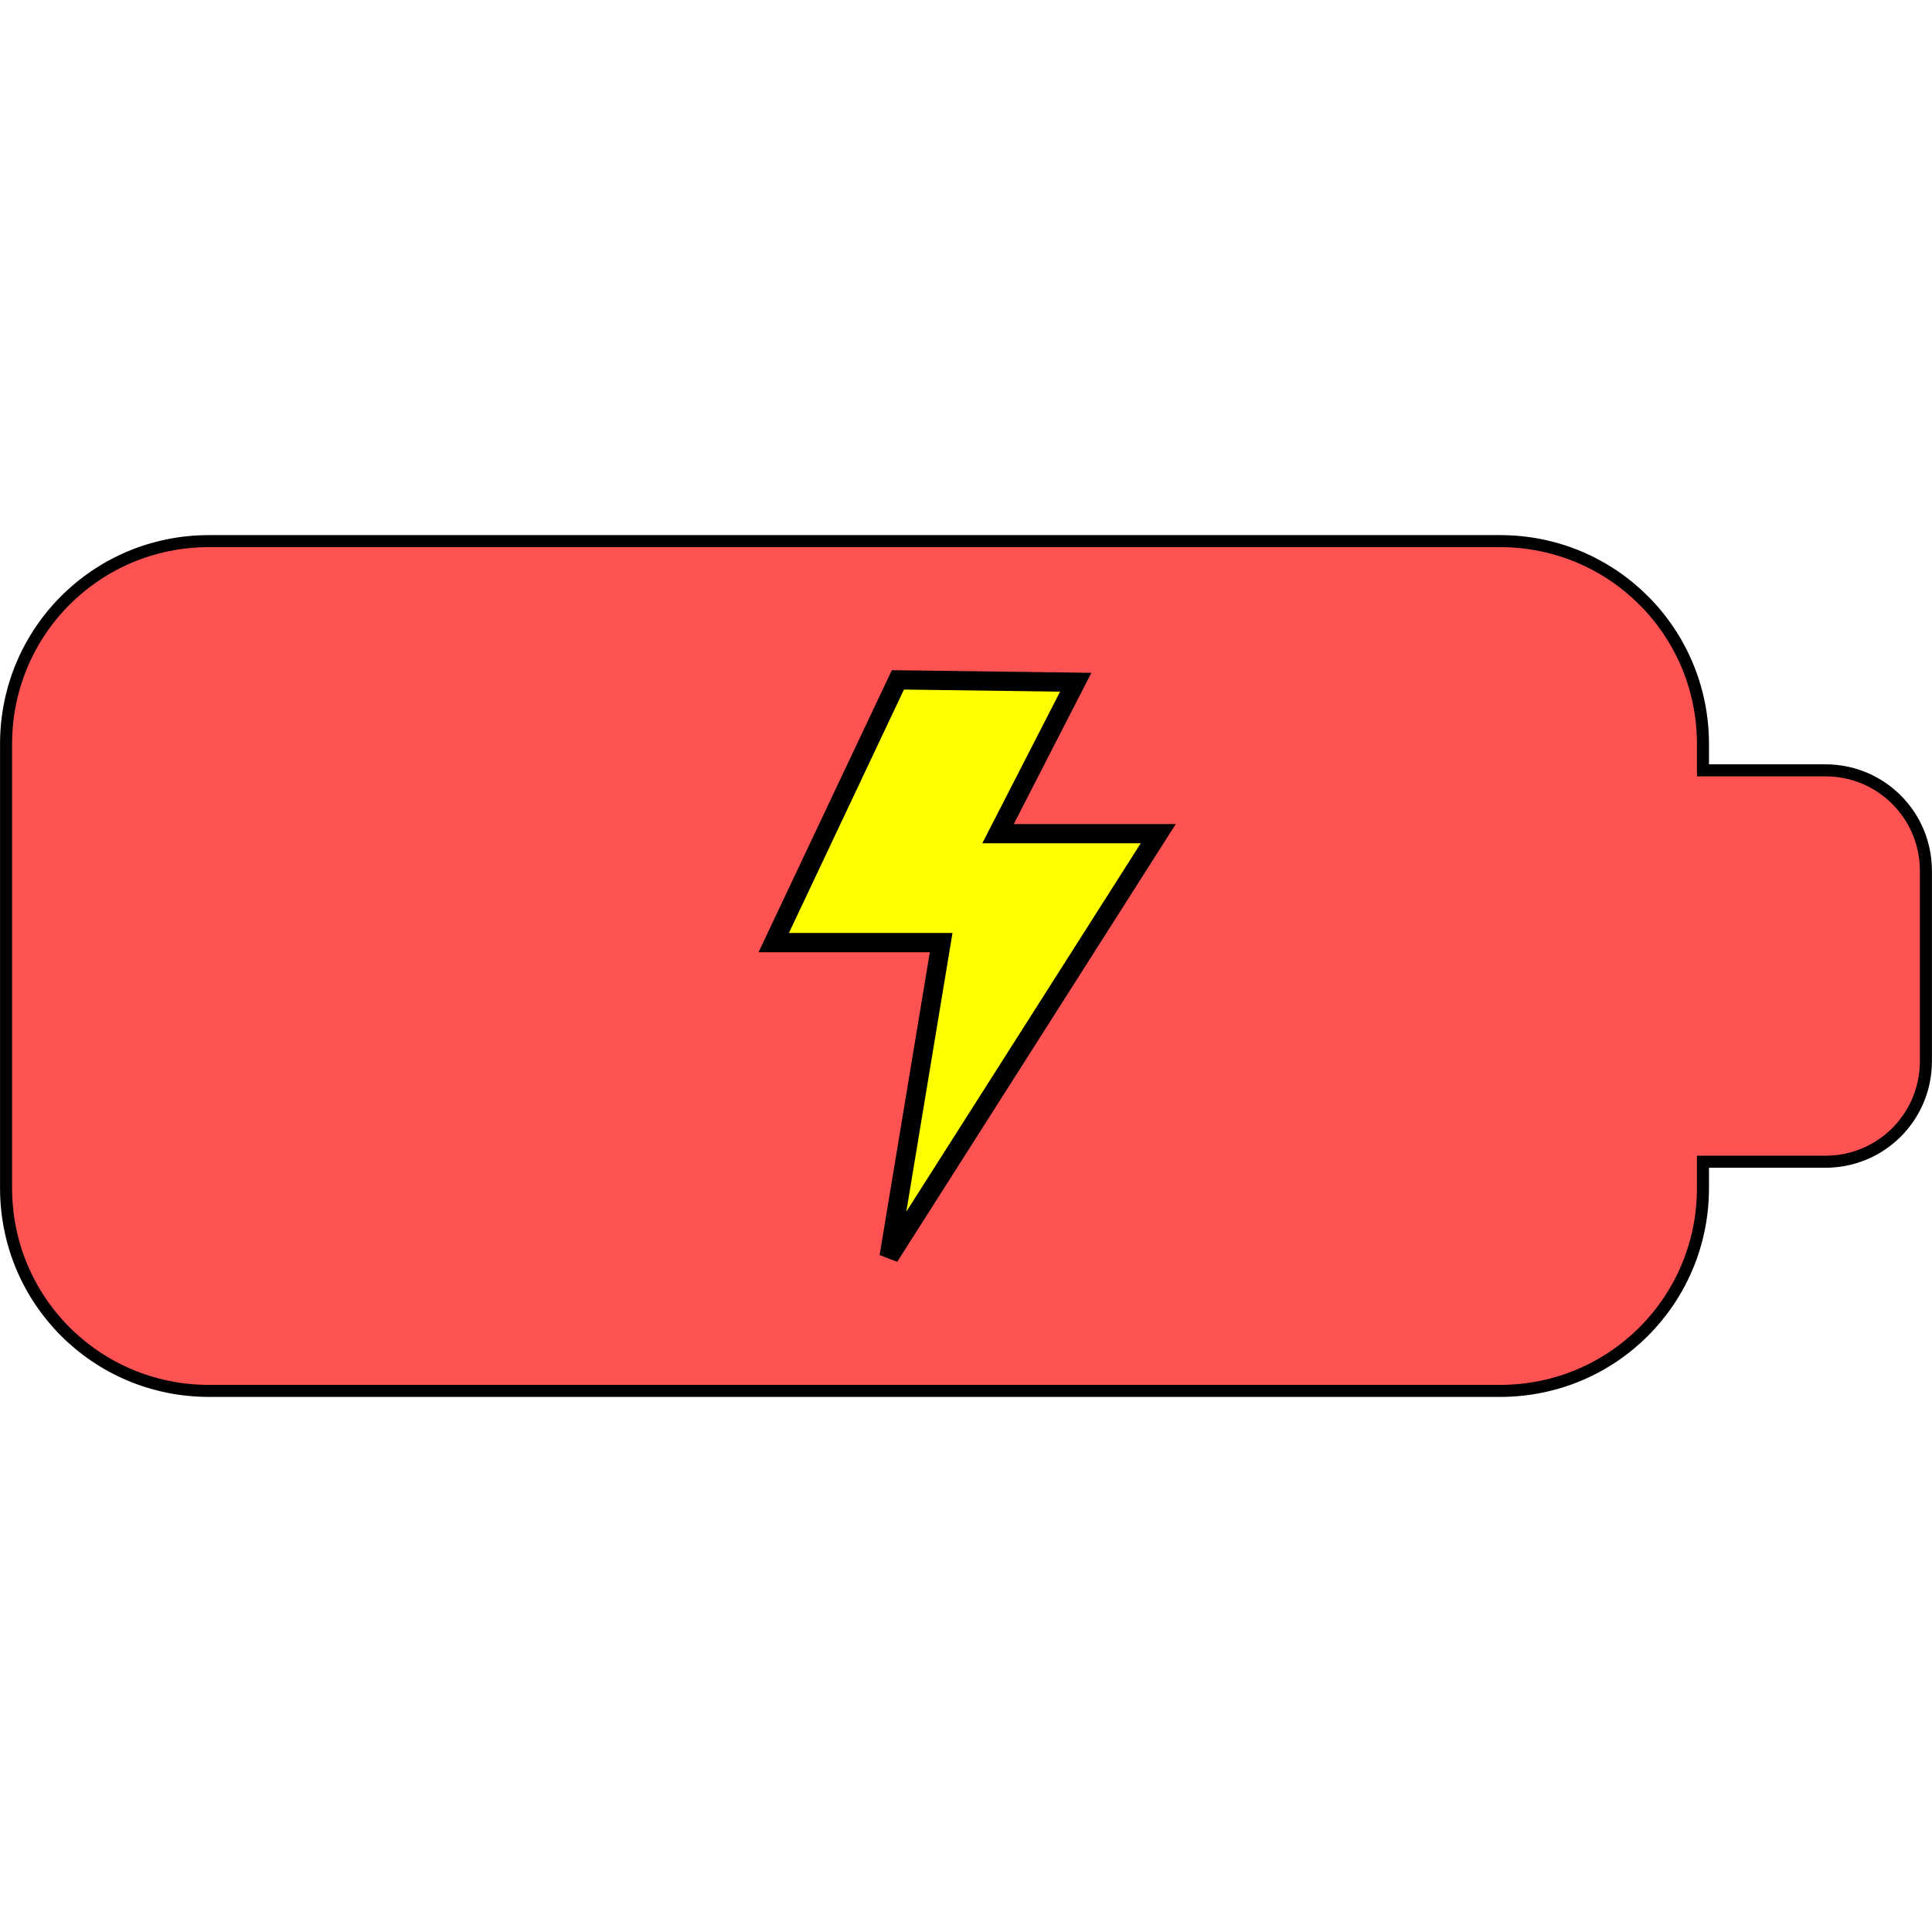
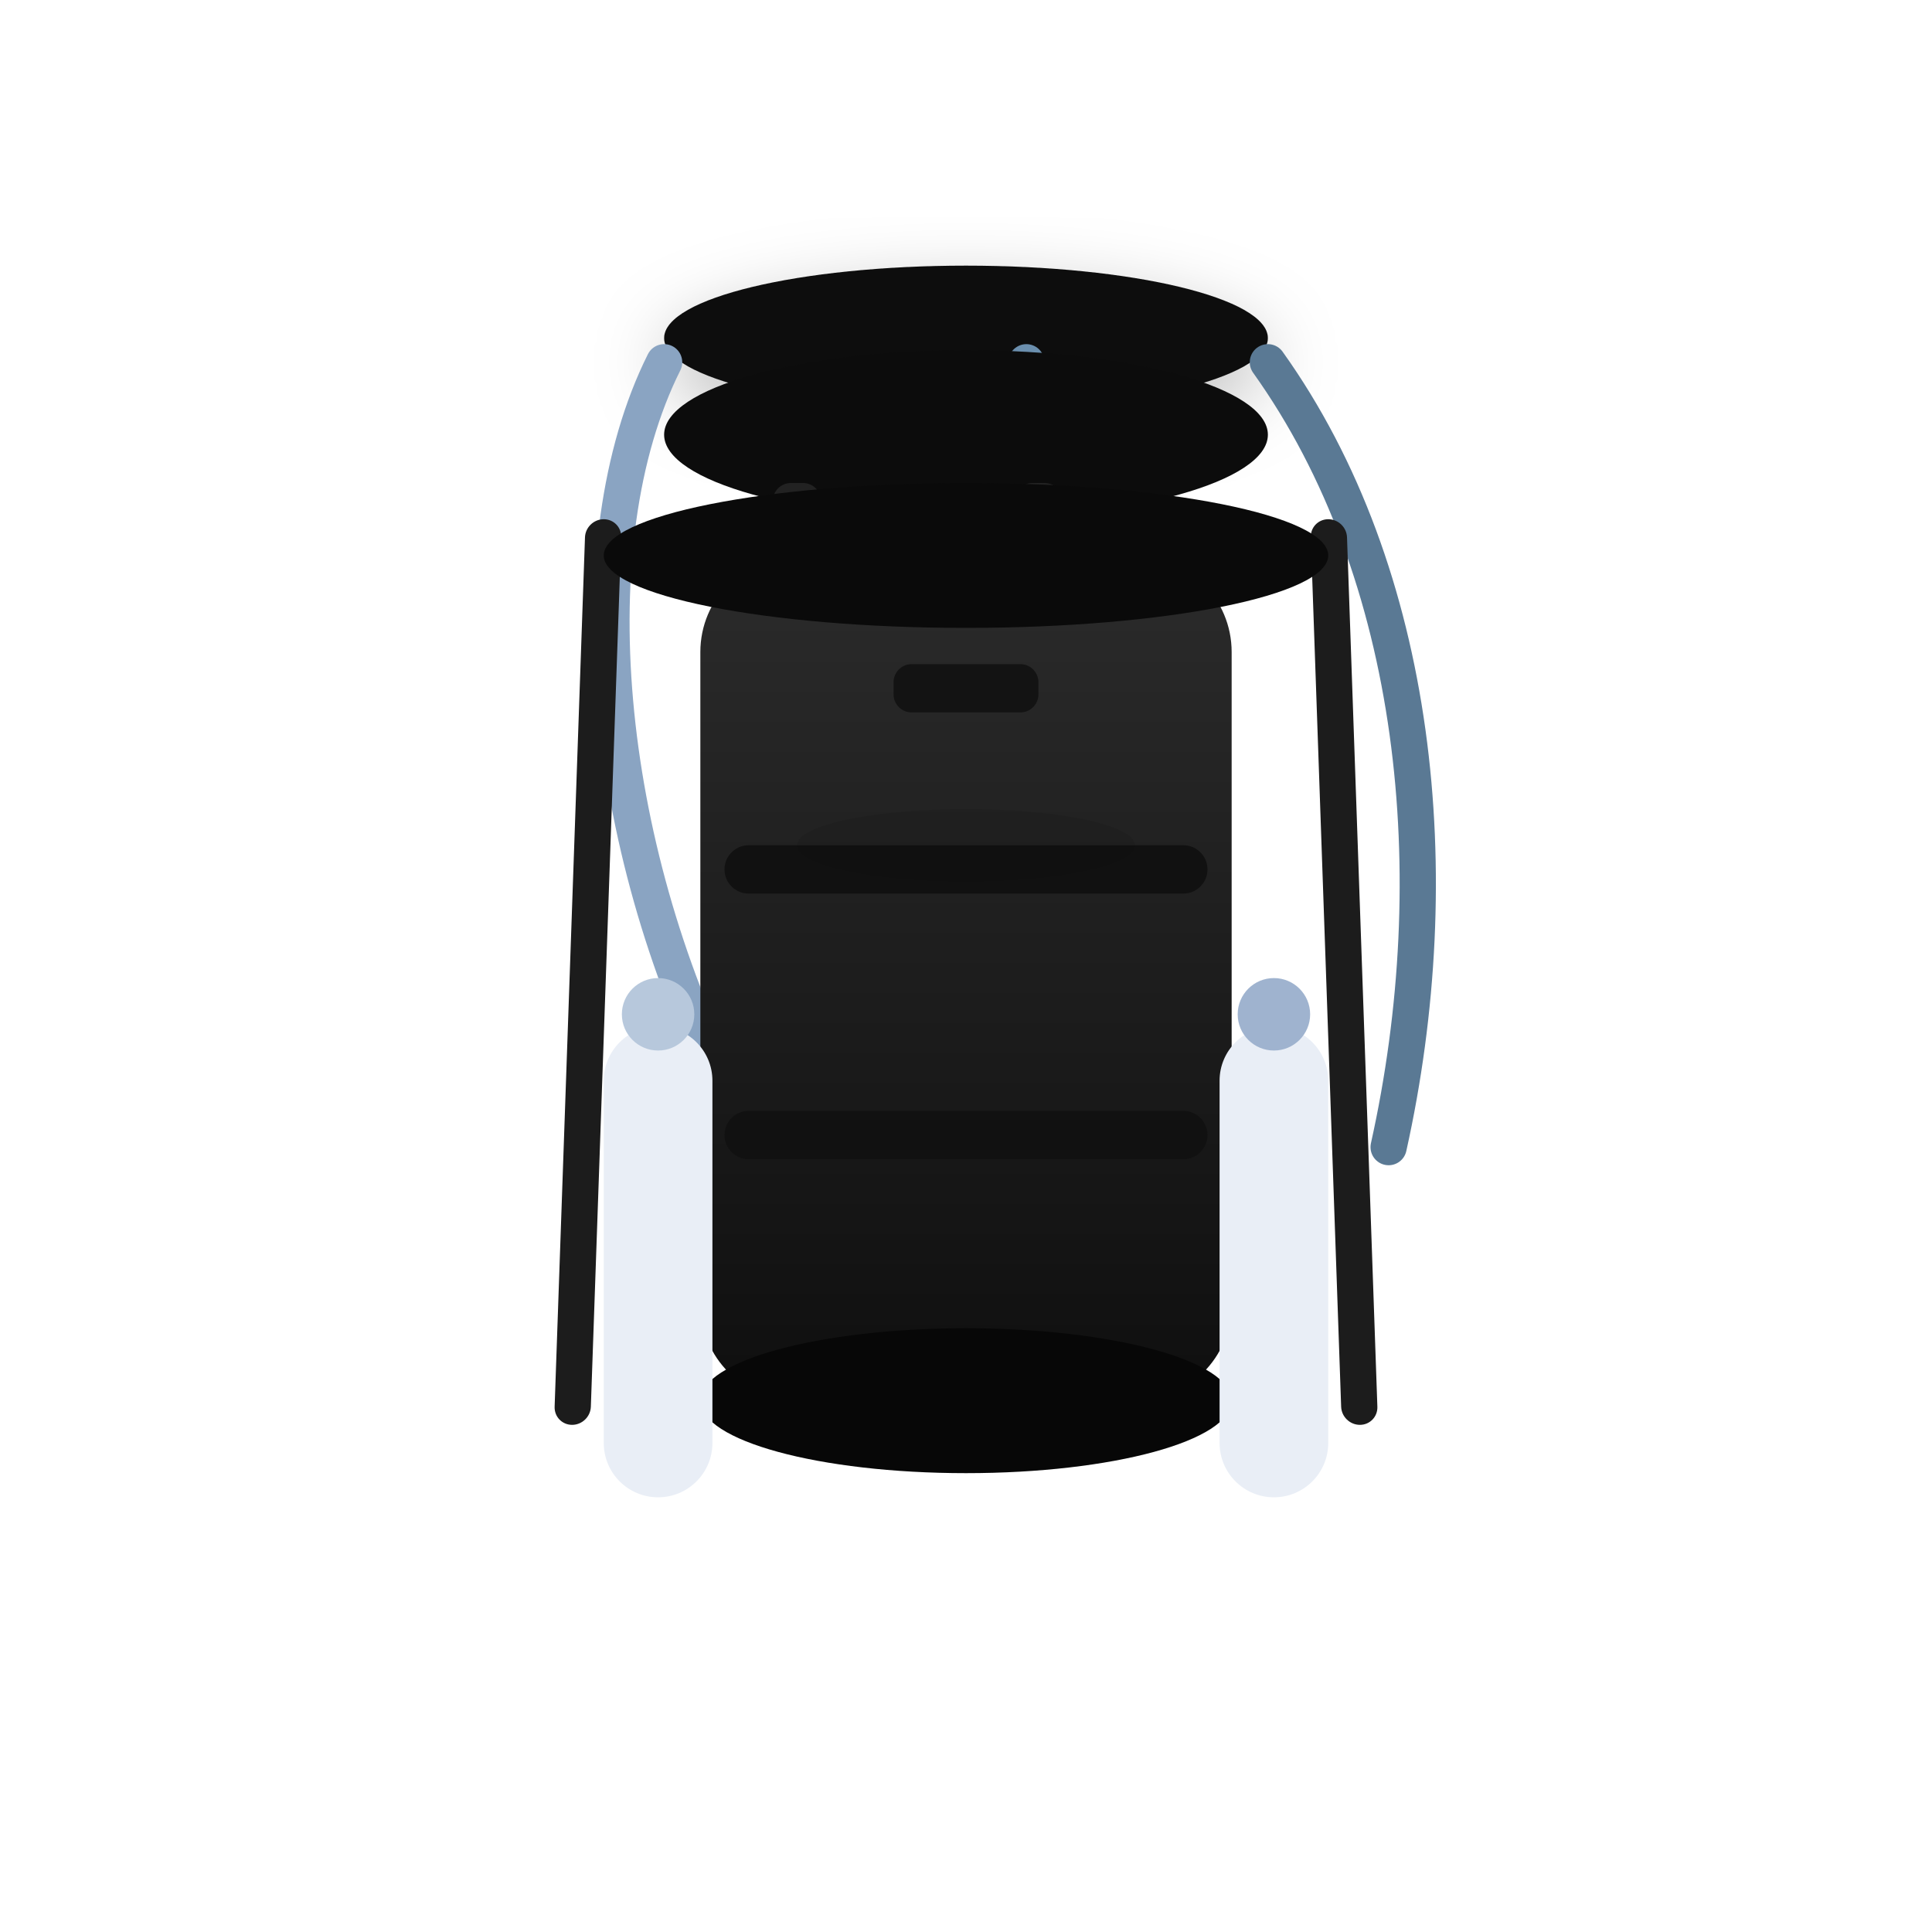
- <svg xmlns="http://www.w3.org/2000/svg" width="128" height="128" viewBox="0 0 33.867 33.867" version="1.1" id="svg8">
-   <defs id="defs2" />
-   <g id="layer1" transform="translate(-26.94977,-64.96037)">
-     <path style="fill:#ff5353;fill-opacity:1;stroke:#000000;stroke-width:0.211;stroke-linecap:round;stroke-linejoin:miter;stroke-miterlimit:4;stroke-dasharray:none;stroke-dashoffset:0;stroke-opacity:1" d="m 30.612,74.446 c -1.97,0 -3.556,1.586 -3.556,3.557 v 7.783 c 0,1.97 1.586,3.556 3.556,3.556 H 53.246 c 1.97,0 3.556,-1.586 3.556,-3.556 v -0.461 h 2.146 c 0.976,0 1.762,-0.786 1.762,-1.762 v -3.337 c 0,-0.976 -0.786,-1.762 -1.762,-1.762 h -2.146 v -0.461 c 0,-1.97 -1.586,-3.557 -3.556,-3.557 z" id="rect817" />
-     <g id="g880" transform="matrix(0.3370288,0,0,0.3370288,38.82768,76.87801)" style="fill:#ffff00;fill-opacity:1;stroke:#000000;stroke-opacity:1">
-       <g id="g824" style="fill:#ffff00;fill-opacity:1;stroke:#000000;stroke-opacity:1">
-         <path id="path822" d="M 11.001,30 13.708,13.666 H 5 L 11.458,0 20.708,0.123 16.667,8 H 25 Z" style="fill:#ffff00;fill-opacity:1;stroke:#000000;stroke-opacity:1" />
-       </g>
-       <g id="g826" style="fill:#ffff00;fill-opacity:1;stroke:#000000;stroke-opacity:1" />
-       <g id="g828" style="fill:#ffff00;fill-opacity:1;stroke:#000000;stroke-opacity:1" />
-       <g id="g830" style="fill:#ffff00;fill-opacity:1;stroke:#000000;stroke-opacity:1" />
-       <g id="g832" style="fill:#ffff00;fill-opacity:1;stroke:#000000;stroke-opacity:1" />
-       <g id="g834" style="fill:#ffff00;fill-opacity:1;stroke:#000000;stroke-opacity:1" />
-       <g id="g836" style="fill:#ffff00;fill-opacity:1;stroke:#000000;stroke-opacity:1" />
-       <g id="g838" style="fill:#ffff00;fill-opacity:1;stroke:#000000;stroke-opacity:1" />
-       <g id="g840" style="fill:#ffff00;fill-opacity:1;stroke:#000000;stroke-opacity:1" />
-       <g id="g842" style="fill:#ffff00;fill-opacity:1;stroke:#000000;stroke-opacity:1" />
-       <g id="g844" style="fill:#ffff00;fill-opacity:1;stroke:#000000;stroke-opacity:1" />
-       <g id="g846" style="fill:#ffff00;fill-opacity:1;stroke:#000000;stroke-opacity:1" />
-       <g id="g848" style="fill:#ffff00;fill-opacity:1;stroke:#000000;stroke-opacity:1" />
-       <g id="g850" style="fill:#ffff00;fill-opacity:1;stroke:#000000;stroke-opacity:1" />
-       <g id="g852" style="fill:#ffff00;fill-opacity:1;stroke:#000000;stroke-opacity:1" />
-       <g id="g854" style="fill:#ffff00;fill-opacity:1;stroke:#000000;stroke-opacity:1" />
-     </g>
+ <svg xmlns="http://www.w3.org/2000/svg" width="320" height="320" viewBox="0 0 320 320">
+   <defs>
+     <filter id="shadow" x="-50%" y="-50%" width="200%" height="200%">
+       <feDropShadow dx="0" dy="4" stdDeviation="6" flood-color="#000" flood-opacity="0.25" />
+     </filter>
+     <linearGradient id="gradBody" x1="0" x2="0" y1="0" y2="1">
+       <stop offset="0" stop-color="#2b2b2b" />
+       <stop offset="1" stop-color="#0f0f0f" />
+     </linearGradient>
+     <linearGradient id="gradRing" x1="0" x2="0" y1="0" y2="1">
+       <stop offset="0" stop-color="#3a3a3a" />
+       <stop offset="1" stop-color="#111" />
+     </linearGradient>
+   </defs>
+   <g filter="url(#shadow)">
+     <ellipse cx="160" cy="56" rx="50" ry="12" fill="#0b0b0b" />
  </g>
+   <path d="M110 60 C 95 90, 100 140, 120 180" stroke="#8aa4c2" stroke-width="6" fill="none" stroke-linecap="round" />
+   <path d="M170 60 C 185 100, 200 150, 190 190" stroke="#6b8fae" stroke-width="6" fill="none" stroke-linecap="round" />
+   <path d="M210 60 C 235 95, 240 145, 230 190" stroke="#5a7994" stroke-width="6" fill="none" stroke-linecap="round" />
+   <ellipse cx="160" cy="72" rx="50" ry="14" fill="#0c0c0c" />
+   <rect x="128" y="80" width="8" height="160" rx="3" fill="#222" />
+   <rect x="168" y="80" width="8" height="160" rx="3" fill="#222" />
+   <rect x="100" y="86" width="6" height="150" rx="3" fill="#1c1c1c" transform="skewX(-2)" />
+   <rect x="214" y="86" width="6" height="150" rx="3" fill="#1c1c1c" transform="skewX(2)" />
+   <g transform="translate(0,0)">
+     <ellipse cx="160" cy="220" rx="44" ry="12" fill="#0b0b0b" />
+     <rect x="116" y="92" width="88" height="140" rx="16" fill="url(#gradBody)" />
+     <ellipse cx="160" cy="92" rx="60" ry="12" fill="#0a0a0a" />
+     <ellipse cx="160" cy="232" rx="44" ry="12" fill="#070707" />
+   </g>
+   <g>
+     <rect x="100" y="170" width="18" height="78" rx="9" fill="#e9eef6" />
+     <rect x="202" y="170" width="18" height="78" rx="9" fill="#e9eef6" />
+     <circle cx="109" cy="168" r="6" fill="#b7c8dc" />
+     <circle cx="211" cy="168" r="6" fill="#9fb3cf" />
+   </g>
+   <rect x="120" y="140" width="80" height="8" rx="4" fill="#111" />
+   <rect x="120" y="184" width="80" height="8" rx="4" fill="#111" />
+   <ellipse cx="160" cy="140" rx="28" ry="6" fill="#000" opacity="0.08" />
+   <rect x="148" y="110" width="24" height="8" rx="3" fill="#111" opacity="0.9" />
</svg>
